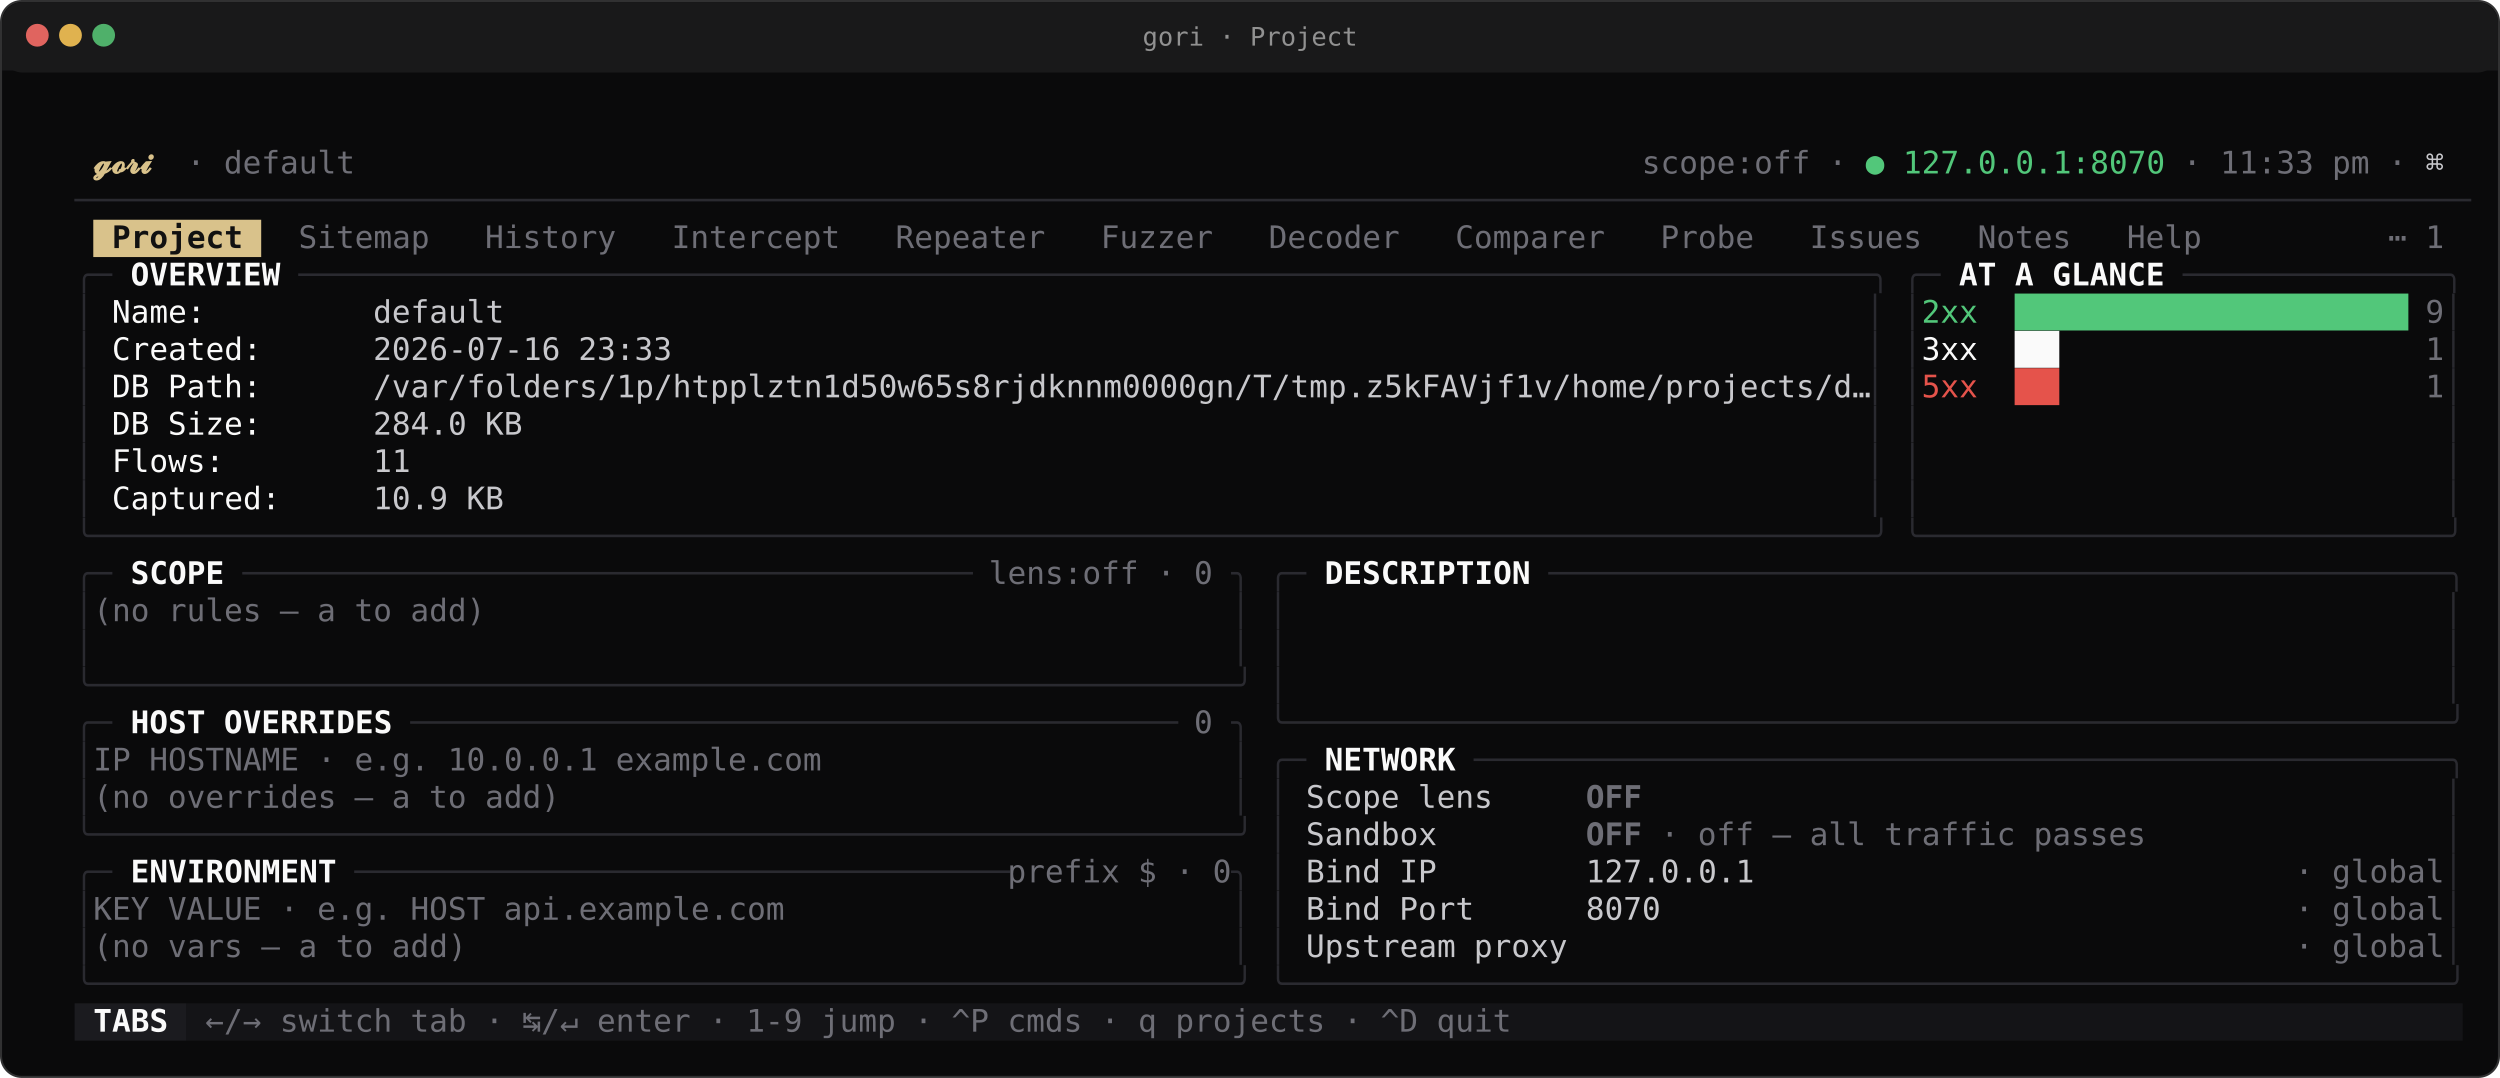
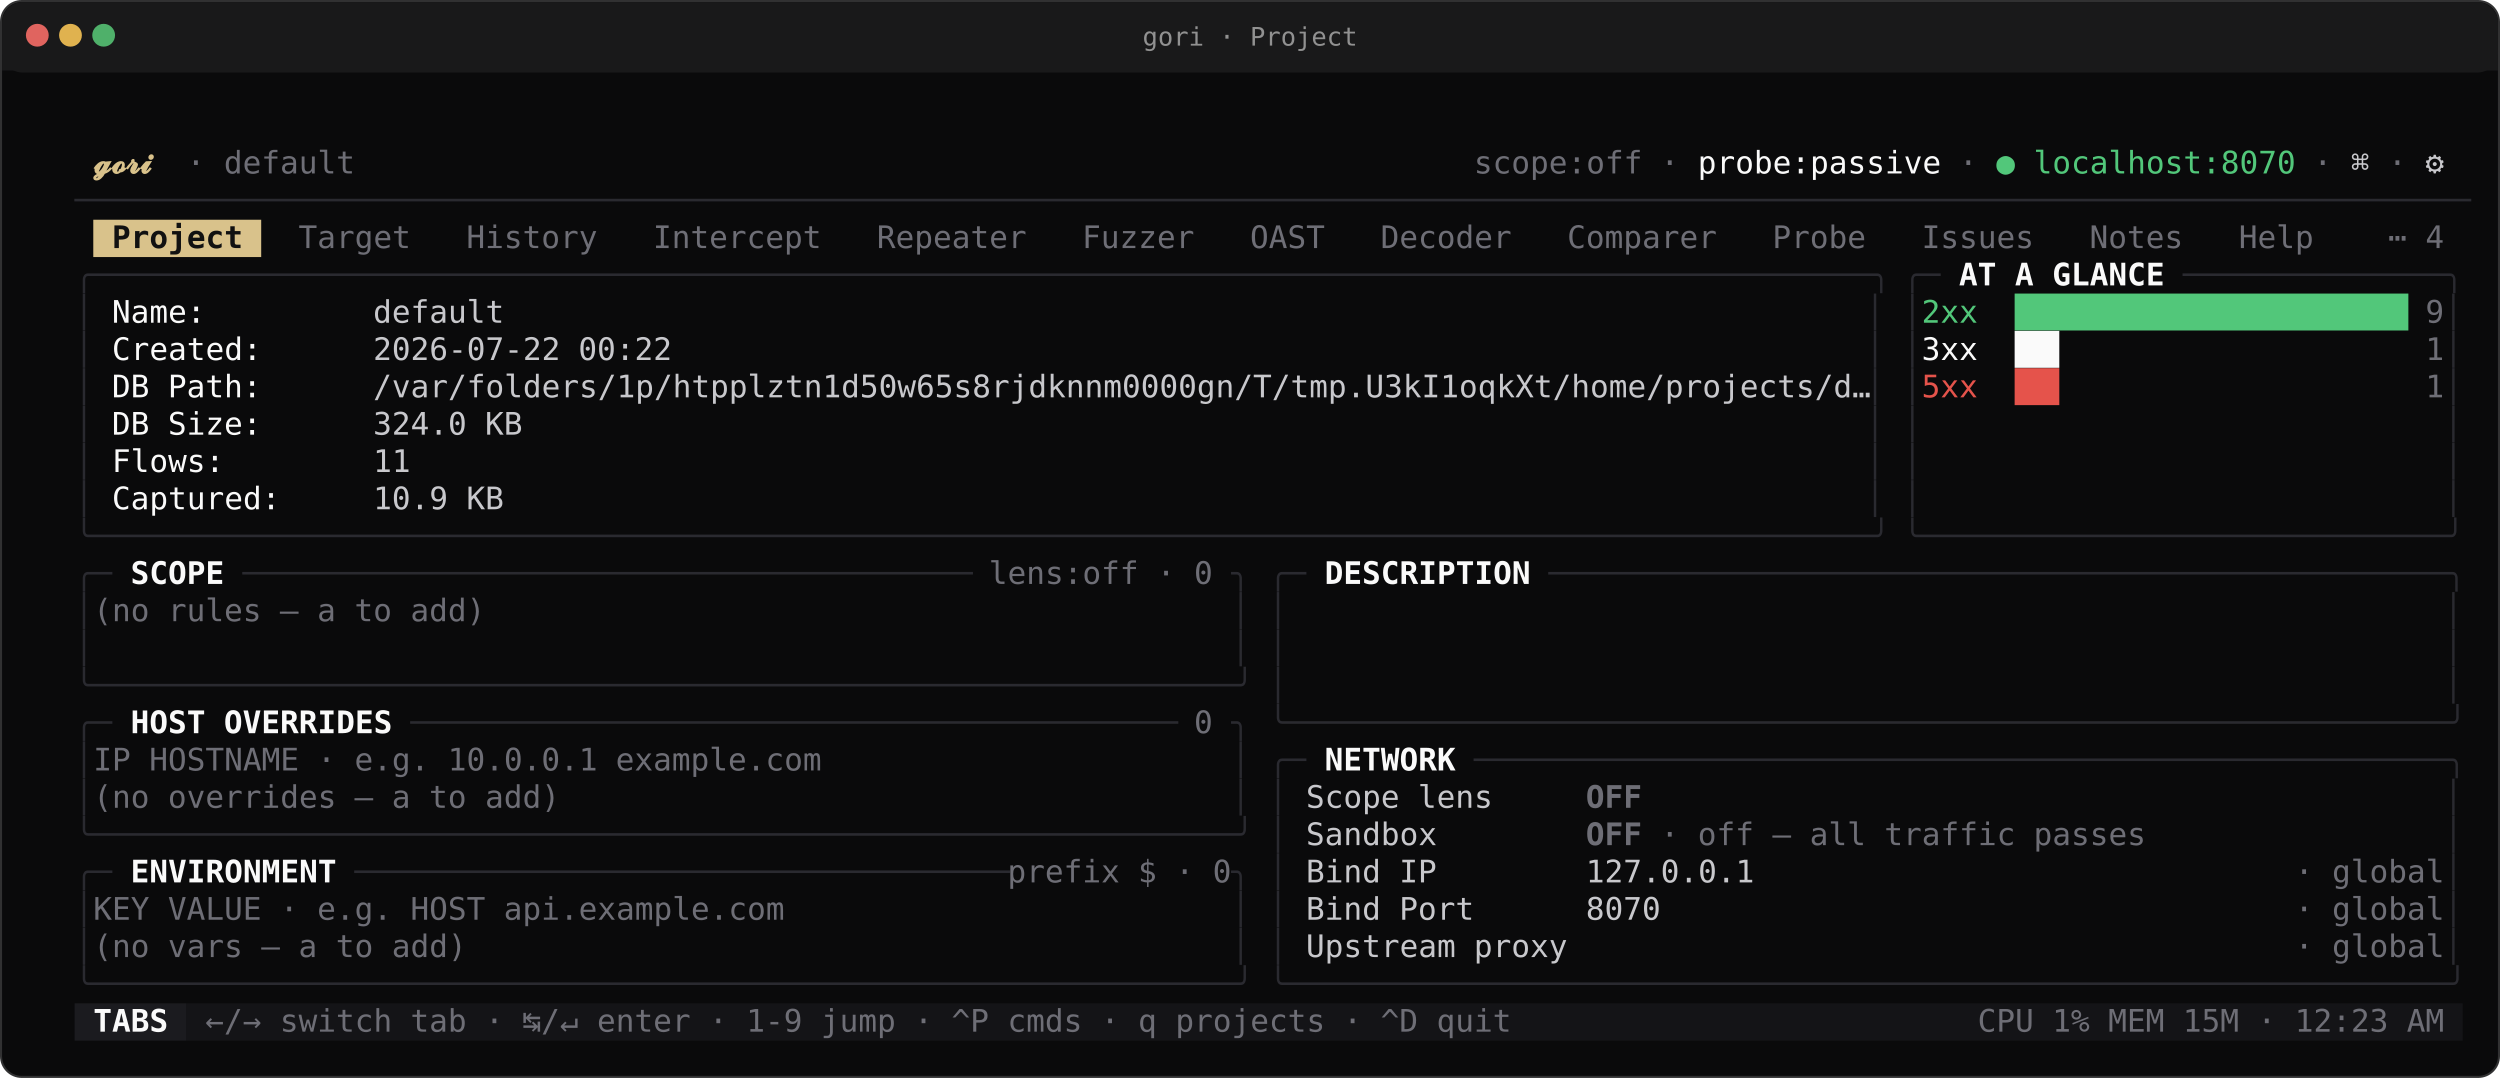
<svg xmlns="http://www.w3.org/2000/svg" width="1206" height="520" viewBox="0 0 1206.0 520.0" font-family="ui-monospace,'SF Mono','JetBrains Mono',Menlo,Consolas,monospace" font-size="15.0px" role="img" aria-label="gori · Project">
  <rect x="0.5" y="0.5" width="1205.0" height="519.0" rx="10" ry="10" fill="#0a0a0b" stroke="#313132" stroke-width="1" />
  <rect x="1" y="1" width="1204.0" height="34.0" rx="10" ry="10" fill="#19191a" />
  <rect x="1" y="24.0" width="1204.0" height="10" fill="#19191a" />
  <circle cx="18.0" cy="17.0" r="5.5" fill="#e0645f" />
  <circle cx="34.0" cy="17.0" r="5.5" fill="#e0b24f" />
  <circle cx="50.0" cy="17.0" r="5.5" fill="#4fb06a" />
  <text x="603.0" y="22.0" text-anchor="middle" fill="#919191" font-size="12.3px">gori · Project</text>
  <rect x="45.00" y="106.00" width="81.00" height="18.00" fill="#d9c28b" />
  <rect x="36.00" y="484.00" width="54.00" height="18.00" fill="#1b1b1f" />
  <rect x="90.00" y="484.00" width="1098.00" height="18.00" fill="#141417" />
  <text x="45.00" y="83.68" textLength="36.00" lengthAdjust="spacingAndGlyphs" fill="#d9c28b" font-weight="700" xml:space="preserve">𝓰𝓸𝓻𝓲</text>
  <text x="90.00" y="83.68" textLength="9.00" lengthAdjust="spacingAndGlyphs" fill="#6e6e76" xml:space="preserve">·</text>
  <text x="108.00" y="83.68" textLength="63.00" lengthAdjust="spacingAndGlyphs" fill="#6e6e76" xml:space="preserve">default</text>
-   <text x="792.00" y="83.68" textLength="81.00" lengthAdjust="spacingAndGlyphs" fill="#6e6e76" xml:space="preserve">scope:off</text>
-   <text x="882.00" y="83.68" textLength="9.00" lengthAdjust="spacingAndGlyphs" fill="#6e6e76" xml:space="preserve">·</text>
-   <text x="900.00" y="83.68" textLength="9.00" lengthAdjust="spacingAndGlyphs" fill="#52c77a" xml:space="preserve">●</text>
-   <text x="918.00" y="83.68" textLength="126.00" lengthAdjust="spacingAndGlyphs" fill="#52c77a" xml:space="preserve">127.0.0.1:8070</text>
-   <text x="1053.00" y="83.68" textLength="9.00" lengthAdjust="spacingAndGlyphs" fill="#6e6e76" xml:space="preserve">·</text>
-   <text x="1071.00" y="83.68" textLength="45.00" lengthAdjust="spacingAndGlyphs" fill="#6e6e76" xml:space="preserve">11:33</text>
-   <text x="1125.00" y="83.68" textLength="18.00" lengthAdjust="spacingAndGlyphs" fill="#6e6e76" xml:space="preserve">pm</text>
+   <text x="711.00" y="83.68" textLength="81.00" lengthAdjust="spacingAndGlyphs" fill="#6e6e76" xml:space="preserve">scope:off</text>
+   <text x="801.00" y="83.68" textLength="9.00" lengthAdjust="spacingAndGlyphs" fill="#6e6e76" xml:space="preserve">·</text>
+   <text x="819.00" y="83.68" textLength="117.00" lengthAdjust="spacingAndGlyphs" fill="#fafafa" xml:space="preserve">probe:passive</text>
+   <text x="945.00" y="83.68" textLength="9.00" lengthAdjust="spacingAndGlyphs" fill="#6e6e76" xml:space="preserve">·</text>
+   <text x="963.00" y="83.68" textLength="9.00" lengthAdjust="spacingAndGlyphs" fill="#52c77a" xml:space="preserve">●</text>
+   <text x="981.00" y="83.68" textLength="126.00" lengthAdjust="spacingAndGlyphs" fill="#52c77a" xml:space="preserve">localhost:8070</text>
+   <text x="1116.00" y="83.68" textLength="9.00" lengthAdjust="spacingAndGlyphs" fill="#6e6e76" xml:space="preserve">·</text>
+   <text x="1134.00" y="83.68" textLength="9.00" lengthAdjust="spacingAndGlyphs" fill="#c8c8cc" xml:space="preserve">⌘</text>
  <text x="1152.00" y="83.68" textLength="9.00" lengthAdjust="spacingAndGlyphs" fill="#6e6e76" xml:space="preserve">·</text>
-   <text x="1170.00" y="83.68" textLength="9.00" lengthAdjust="spacingAndGlyphs" fill="#c8c8cc" xml:space="preserve">⌘</text>
+   <text x="1170.00" y="83.68" textLength="9.00" lengthAdjust="spacingAndGlyphs" fill="#c8c8cc" xml:space="preserve">⚙</text>
  <text x="36.00" y="101.68" textLength="1152.00" lengthAdjust="spacingAndGlyphs" fill="#2a2a30" xml:space="preserve">────────────────────────────────────────────────────────────────────────────────────────────────────────────────────────────────</text>
  <text x="54.00" y="119.68" textLength="63.00" lengthAdjust="spacingAndGlyphs" fill="#111111" font-weight="700" xml:space="preserve">Project</text>
-   <text x="144.00" y="119.68" textLength="63.00" lengthAdjust="spacingAndGlyphs" fill="#6e6e76" xml:space="preserve">Sitemap</text>
-   <text x="234.00" y="119.68" textLength="63.00" lengthAdjust="spacingAndGlyphs" fill="#6e6e76" xml:space="preserve">History</text>
-   <text x="324.00" y="119.68" textLength="81.00" lengthAdjust="spacingAndGlyphs" fill="#6e6e76" xml:space="preserve">Intercept</text>
-   <text x="432.00" y="119.68" textLength="72.00" lengthAdjust="spacingAndGlyphs" fill="#6e6e76" xml:space="preserve">Repeater</text>
-   <text x="531.00" y="119.68" textLength="54.00" lengthAdjust="spacingAndGlyphs" fill="#6e6e76" xml:space="preserve">Fuzzer</text>
-   <text x="612.00" y="119.68" textLength="63.00" lengthAdjust="spacingAndGlyphs" fill="#6e6e76" xml:space="preserve">Decoder</text>
-   <text x="702.00" y="119.68" textLength="72.00" lengthAdjust="spacingAndGlyphs" fill="#6e6e76" xml:space="preserve">Comparer</text>
-   <text x="801.00" y="119.68" textLength="45.00" lengthAdjust="spacingAndGlyphs" fill="#6e6e76" xml:space="preserve">Probe</text>
-   <text x="873.00" y="119.68" textLength="54.00" lengthAdjust="spacingAndGlyphs" fill="#6e6e76" xml:space="preserve">Issues</text>
-   <text x="954.00" y="119.68" textLength="45.00" lengthAdjust="spacingAndGlyphs" fill="#6e6e76" xml:space="preserve">Notes</text>
-   <text x="1026.00" y="119.68" textLength="36.00" lengthAdjust="spacingAndGlyphs" fill="#6e6e76" xml:space="preserve">Help</text>
+   <text x="144.00" y="119.68" textLength="54.00" lengthAdjust="spacingAndGlyphs" fill="#6e6e76" xml:space="preserve">Target</text>
+   <text x="225.00" y="119.68" textLength="63.00" lengthAdjust="spacingAndGlyphs" fill="#6e6e76" xml:space="preserve">History</text>
+   <text x="315.00" y="119.68" textLength="81.00" lengthAdjust="spacingAndGlyphs" fill="#6e6e76" xml:space="preserve">Intercept</text>
+   <text x="423.00" y="119.68" textLength="72.00" lengthAdjust="spacingAndGlyphs" fill="#6e6e76" xml:space="preserve">Repeater</text>
+   <text x="522.00" y="119.68" textLength="54.00" lengthAdjust="spacingAndGlyphs" fill="#6e6e76" xml:space="preserve">Fuzzer</text>
+   <text x="603.00" y="119.68" textLength="36.00" lengthAdjust="spacingAndGlyphs" fill="#6e6e76" xml:space="preserve">OAST</text>
+   <text x="666.00" y="119.68" textLength="63.00" lengthAdjust="spacingAndGlyphs" fill="#6e6e76" xml:space="preserve">Decoder</text>
+   <text x="756.00" y="119.68" textLength="72.00" lengthAdjust="spacingAndGlyphs" fill="#6e6e76" xml:space="preserve">Comparer</text>
+   <text x="855.00" y="119.68" textLength="45.00" lengthAdjust="spacingAndGlyphs" fill="#6e6e76" xml:space="preserve">Probe</text>
+   <text x="927.00" y="119.68" textLength="54.00" lengthAdjust="spacingAndGlyphs" fill="#6e6e76" xml:space="preserve">Issues</text>
+   <text x="1008.00" y="119.68" textLength="45.00" lengthAdjust="spacingAndGlyphs" fill="#6e6e76" xml:space="preserve">Notes</text>
+   <text x="1080.00" y="119.68" textLength="36.00" lengthAdjust="spacingAndGlyphs" fill="#6e6e76" xml:space="preserve">Help</text>
  <text x="1152.00" y="119.68" textLength="9.00" lengthAdjust="spacingAndGlyphs" fill="#6e6e76" xml:space="preserve">⋯</text>
-   <text x="1170.00" y="119.68" textLength="9.00" lengthAdjust="spacingAndGlyphs" fill="#6e6e76" xml:space="preserve">1</text>
-   <text x="36.00" y="137.68" textLength="18.00" lengthAdjust="spacingAndGlyphs" fill="#2a2a30" xml:space="preserve">╭─</text>
-   <text x="63.00" y="137.68" textLength="72.00" lengthAdjust="spacingAndGlyphs" fill="#fafafa" font-weight="700" xml:space="preserve">OVERVIEW</text>
-   <text x="144.00" y="137.68" textLength="765.00" lengthAdjust="spacingAndGlyphs" fill="#2a2a30" xml:space="preserve">────────────────────────────────────────────────────────────────────────────────────╮</text>
+   <text x="1170.00" y="119.68" textLength="9.00" lengthAdjust="spacingAndGlyphs" fill="#6e6e76" xml:space="preserve">4</text>
+   <text x="36.00" y="137.68" textLength="873.00" lengthAdjust="spacingAndGlyphs" fill="#2a2a30" xml:space="preserve">╭───────────────────────────────────────────────────────────────────────────────────────────────╮</text>
  <text x="918.00" y="137.68" textLength="18.00" lengthAdjust="spacingAndGlyphs" fill="#2a2a30" xml:space="preserve">╭─</text>
  <text x="945.00" y="137.68" textLength="18.00" lengthAdjust="spacingAndGlyphs" fill="#fafafa" font-weight="700" xml:space="preserve">AT</text>
  <text x="972.00" y="137.68" textLength="9.00" lengthAdjust="spacingAndGlyphs" fill="#fafafa" font-weight="700" xml:space="preserve">A</text>
  <text x="990.00" y="137.68" textLength="54.00" lengthAdjust="spacingAndGlyphs" fill="#fafafa" font-weight="700" xml:space="preserve">GLANCE</text>
  <text x="1053.00" y="137.68" textLength="135.00" lengthAdjust="spacingAndGlyphs" fill="#2a2a30" xml:space="preserve">──────────────╮</text>
  <text x="36.00" y="155.68" textLength="9.00" lengthAdjust="spacingAndGlyphs" fill="#2a2a30" xml:space="preserve">│</text>
  <text x="54.00" y="155.68" textLength="45.00" lengthAdjust="spacingAndGlyphs" fill="#fafafa" xml:space="preserve">Name:</text>
  <text x="180.00" y="155.68" textLength="63.00" lengthAdjust="spacingAndGlyphs" fill="#c8c8cc" xml:space="preserve">default</text>
  <text x="900.00" y="155.68" textLength="9.00" lengthAdjust="spacingAndGlyphs" fill="#2a2a30" xml:space="preserve">│</text>
  <text x="918.00" y="155.68" textLength="9.00" lengthAdjust="spacingAndGlyphs" fill="#2a2a30" xml:space="preserve">│</text>
  <text x="927.00" y="155.68" textLength="27.00" lengthAdjust="spacingAndGlyphs" fill="#52c77a" xml:space="preserve">2xx</text>
  <text x="972.00" y="155.68" textLength="189.00" lengthAdjust="spacingAndGlyphs" fill="#52c77a" xml:space="preserve">█████████████████████</text>
  <text x="1170.00" y="155.68" textLength="9.00" lengthAdjust="spacingAndGlyphs" fill="#6e6e76" xml:space="preserve">9</text>
  <text x="1179.00" y="155.68" textLength="9.00" lengthAdjust="spacingAndGlyphs" fill="#2a2a30" xml:space="preserve">│</text>
  <text x="36.00" y="173.68" textLength="9.00" lengthAdjust="spacingAndGlyphs" fill="#2a2a30" xml:space="preserve">│</text>
  <text x="54.00" y="173.68" textLength="72.00" lengthAdjust="spacingAndGlyphs" fill="#fafafa" xml:space="preserve">Created:</text>
-   <text x="180.00" y="173.68" textLength="90.00" lengthAdjust="spacingAndGlyphs" fill="#c8c8cc" xml:space="preserve">2026-07-16</text>
-   <text x="279.00" y="173.68" textLength="45.00" lengthAdjust="spacingAndGlyphs" fill="#c8c8cc" xml:space="preserve">23:33</text>
+   <text x="180.00" y="173.68" textLength="90.00" lengthAdjust="spacingAndGlyphs" fill="#c8c8cc" xml:space="preserve">2026-07-22</text>
+   <text x="279.00" y="173.68" textLength="45.00" lengthAdjust="spacingAndGlyphs" fill="#c8c8cc" xml:space="preserve">00:22</text>
  <text x="900.00" y="173.68" textLength="9.00" lengthAdjust="spacingAndGlyphs" fill="#2a2a30" xml:space="preserve">│</text>
  <text x="918.00" y="173.68" textLength="9.00" lengthAdjust="spacingAndGlyphs" fill="#2a2a30" xml:space="preserve">│</text>
  <text x="927.00" y="173.68" textLength="27.00" lengthAdjust="spacingAndGlyphs" fill="#fafafa" xml:space="preserve">3xx</text>
  <text x="972.00" y="173.68" textLength="27.00" lengthAdjust="spacingAndGlyphs" fill="#fafafa" xml:space="preserve">██▍</text>
  <text x="1170.00" y="173.68" textLength="9.00" lengthAdjust="spacingAndGlyphs" fill="#6e6e76" xml:space="preserve">1</text>
  <text x="1179.00" y="173.68" textLength="9.00" lengthAdjust="spacingAndGlyphs" fill="#2a2a30" xml:space="preserve">│</text>
  <text x="36.00" y="191.68" textLength="9.00" lengthAdjust="spacingAndGlyphs" fill="#2a2a30" xml:space="preserve">│</text>
  <text x="54.00" y="191.68" textLength="18.00" lengthAdjust="spacingAndGlyphs" fill="#fafafa" xml:space="preserve">DB</text>
  <text x="81.00" y="191.68" textLength="45.00" lengthAdjust="spacingAndGlyphs" fill="#fafafa" xml:space="preserve">Path:</text>
-   <text x="180.00" y="191.68" textLength="720.00" lengthAdjust="spacingAndGlyphs" fill="#c8c8cc" xml:space="preserve">/var/folders/1p/htpplztn1d50w65s8rjdknnm0000gn/T/tmp.z5kFAVjf1v/home/projects/d…</text>
+   <text x="180.00" y="191.68" textLength="720.00" lengthAdjust="spacingAndGlyphs" fill="#c8c8cc" xml:space="preserve">/var/folders/1p/htpplztn1d50w65s8rjdknnm0000gn/T/tmp.U3kI1oqkXt/home/projects/d…</text>
  <text x="900.00" y="191.68" textLength="9.00" lengthAdjust="spacingAndGlyphs" fill="#2a2a30" xml:space="preserve">│</text>
  <text x="918.00" y="191.68" textLength="9.00" lengthAdjust="spacingAndGlyphs" fill="#2a2a30" xml:space="preserve">│</text>
  <text x="927.00" y="191.68" textLength="27.00" lengthAdjust="spacingAndGlyphs" fill="#e5534b" xml:space="preserve">5xx</text>
  <text x="972.00" y="191.68" textLength="27.00" lengthAdjust="spacingAndGlyphs" fill="#e5534b" xml:space="preserve">██▍</text>
  <text x="1170.00" y="191.68" textLength="9.00" lengthAdjust="spacingAndGlyphs" fill="#6e6e76" xml:space="preserve">1</text>
  <text x="1179.00" y="191.68" textLength="9.00" lengthAdjust="spacingAndGlyphs" fill="#2a2a30" xml:space="preserve">│</text>
  <text x="36.00" y="209.68" textLength="9.00" lengthAdjust="spacingAndGlyphs" fill="#2a2a30" xml:space="preserve">│</text>
  <text x="54.00" y="209.68" textLength="18.00" lengthAdjust="spacingAndGlyphs" fill="#fafafa" xml:space="preserve">DB</text>
  <text x="81.00" y="209.68" textLength="45.00" lengthAdjust="spacingAndGlyphs" fill="#fafafa" xml:space="preserve">Size:</text>
-   <text x="180.00" y="209.68" textLength="45.00" lengthAdjust="spacingAndGlyphs" fill="#c8c8cc" xml:space="preserve">284.0</text>
+   <text x="180.00" y="209.68" textLength="45.00" lengthAdjust="spacingAndGlyphs" fill="#c8c8cc" xml:space="preserve">324.0</text>
  <text x="234.00" y="209.68" textLength="18.00" lengthAdjust="spacingAndGlyphs" fill="#c8c8cc" xml:space="preserve">KB</text>
  <text x="900.00" y="209.68" textLength="9.00" lengthAdjust="spacingAndGlyphs" fill="#2a2a30" xml:space="preserve">│</text>
  <text x="918.00" y="209.68" textLength="9.00" lengthAdjust="spacingAndGlyphs" fill="#2a2a30" xml:space="preserve">│</text>
  <text x="1179.00" y="209.68" textLength="9.00" lengthAdjust="spacingAndGlyphs" fill="#2a2a30" xml:space="preserve">│</text>
  <text x="36.00" y="227.68" textLength="9.00" lengthAdjust="spacingAndGlyphs" fill="#2a2a30" xml:space="preserve">│</text>
  <text x="54.00" y="227.68" textLength="54.00" lengthAdjust="spacingAndGlyphs" fill="#fafafa" xml:space="preserve">Flows:</text>
  <text x="180.00" y="227.68" textLength="18.00" lengthAdjust="spacingAndGlyphs" fill="#c8c8cc" xml:space="preserve">11</text>
  <text x="900.00" y="227.68" textLength="9.00" lengthAdjust="spacingAndGlyphs" fill="#2a2a30" xml:space="preserve">│</text>
  <text x="918.00" y="227.68" textLength="9.00" lengthAdjust="spacingAndGlyphs" fill="#2a2a30" xml:space="preserve">│</text>
  <text x="1179.00" y="227.68" textLength="9.00" lengthAdjust="spacingAndGlyphs" fill="#2a2a30" xml:space="preserve">│</text>
  <text x="36.00" y="245.68" textLength="9.00" lengthAdjust="spacingAndGlyphs" fill="#2a2a30" xml:space="preserve">│</text>
  <text x="54.00" y="245.68" textLength="81.00" lengthAdjust="spacingAndGlyphs" fill="#fafafa" xml:space="preserve">Captured:</text>
  <text x="180.00" y="245.68" textLength="36.00" lengthAdjust="spacingAndGlyphs" fill="#c8c8cc" xml:space="preserve">10.9</text>
  <text x="225.00" y="245.68" textLength="18.00" lengthAdjust="spacingAndGlyphs" fill="#c8c8cc" xml:space="preserve">KB</text>
  <text x="900.00" y="245.68" textLength="9.00" lengthAdjust="spacingAndGlyphs" fill="#2a2a30" xml:space="preserve">│</text>
  <text x="918.00" y="245.68" textLength="9.00" lengthAdjust="spacingAndGlyphs" fill="#2a2a30" xml:space="preserve">│</text>
  <text x="1179.00" y="245.68" textLength="9.00" lengthAdjust="spacingAndGlyphs" fill="#2a2a30" xml:space="preserve">│</text>
  <text x="36.00" y="263.68" textLength="873.00" lengthAdjust="spacingAndGlyphs" fill="#2a2a30" xml:space="preserve">╰───────────────────────────────────────────────────────────────────────────────────────────────╯</text>
  <text x="918.00" y="263.68" textLength="270.00" lengthAdjust="spacingAndGlyphs" fill="#2a2a30" xml:space="preserve">╰────────────────────────────╯</text>
  <text x="36.00" y="281.68" textLength="18.00" lengthAdjust="spacingAndGlyphs" fill="#2a2a30" xml:space="preserve">╭─</text>
  <text x="63.00" y="281.68" textLength="45.00" lengthAdjust="spacingAndGlyphs" fill="#fafafa" font-weight="700" xml:space="preserve">SCOPE</text>
  <text x="117.00" y="281.68" textLength="351.00" lengthAdjust="spacingAndGlyphs" fill="#2a2a30" xml:space="preserve">───────────────────────────────────────</text>
  <text x="477.00" y="281.68" textLength="72.00" lengthAdjust="spacingAndGlyphs" fill="#6e6e76" xml:space="preserve">lens:off</text>
  <text x="558.00" y="281.68" textLength="9.00" lengthAdjust="spacingAndGlyphs" fill="#6e6e76" xml:space="preserve">·</text>
  <text x="576.00" y="281.68" textLength="9.00" lengthAdjust="spacingAndGlyphs" fill="#6e6e76" xml:space="preserve">0</text>
  <text x="594.00" y="281.68" textLength="9.00" lengthAdjust="spacingAndGlyphs" fill="#2a2a30" xml:space="preserve">╮</text>
  <text x="612.00" y="281.68" textLength="18.00" lengthAdjust="spacingAndGlyphs" fill="#2a2a30" xml:space="preserve">╭─</text>
  <text x="639.00" y="281.68" textLength="99.00" lengthAdjust="spacingAndGlyphs" fill="#fafafa" font-weight="700" xml:space="preserve">DESCRIPTION</text>
  <text x="747.00" y="281.68" textLength="441.00" lengthAdjust="spacingAndGlyphs" fill="#2a2a30" xml:space="preserve">────────────────────────────────────────────────╮</text>
  <text x="36.00" y="299.68" textLength="9.00" lengthAdjust="spacingAndGlyphs" fill="#2a2a30" xml:space="preserve">│</text>
  <text x="45.00" y="299.68" textLength="27.00" lengthAdjust="spacingAndGlyphs" fill="#6e6e76" xml:space="preserve">(no</text>
  <text x="81.00" y="299.68" textLength="45.00" lengthAdjust="spacingAndGlyphs" fill="#6e6e76" xml:space="preserve">rules</text>
  <text x="135.00" y="299.68" textLength="9.00" lengthAdjust="spacingAndGlyphs" fill="#6e6e76" xml:space="preserve">—</text>
  <text x="153.00" y="299.68" textLength="9.00" lengthAdjust="spacingAndGlyphs" fill="#6e6e76" xml:space="preserve">a</text>
  <text x="171.00" y="299.68" textLength="18.00" lengthAdjust="spacingAndGlyphs" fill="#6e6e76" xml:space="preserve">to</text>
  <text x="198.00" y="299.68" textLength="36.00" lengthAdjust="spacingAndGlyphs" fill="#6e6e76" xml:space="preserve">add)</text>
  <text x="594.00" y="299.68" textLength="9.00" lengthAdjust="spacingAndGlyphs" fill="#2a2a30" xml:space="preserve">│</text>
  <text x="612.00" y="299.68" textLength="9.00" lengthAdjust="spacingAndGlyphs" fill="#2a2a30" xml:space="preserve">│</text>
  <text x="1179.00" y="299.68" textLength="9.00" lengthAdjust="spacingAndGlyphs" fill="#2a2a30" xml:space="preserve">│</text>
  <text x="36.00" y="317.68" textLength="9.00" lengthAdjust="spacingAndGlyphs" fill="#2a2a30" xml:space="preserve">│</text>
  <text x="594.00" y="317.68" textLength="9.00" lengthAdjust="spacingAndGlyphs" fill="#2a2a30" xml:space="preserve">│</text>
  <text x="612.00" y="317.68" textLength="9.00" lengthAdjust="spacingAndGlyphs" fill="#2a2a30" xml:space="preserve">│</text>
  <text x="1179.00" y="317.68" textLength="9.00" lengthAdjust="spacingAndGlyphs" fill="#2a2a30" xml:space="preserve">│</text>
  <text x="36.00" y="335.68" textLength="567.00" lengthAdjust="spacingAndGlyphs" fill="#2a2a30" xml:space="preserve">╰─────────────────────────────────────────────────────────────╯</text>
  <text x="612.00" y="335.68" textLength="9.00" lengthAdjust="spacingAndGlyphs" fill="#2a2a30" xml:space="preserve">│</text>
  <text x="1179.00" y="335.68" textLength="9.00" lengthAdjust="spacingAndGlyphs" fill="#2a2a30" xml:space="preserve">│</text>
  <text x="36.00" y="353.68" textLength="18.00" lengthAdjust="spacingAndGlyphs" fill="#2a2a30" xml:space="preserve">╭─</text>
  <text x="63.00" y="353.68" textLength="36.00" lengthAdjust="spacingAndGlyphs" fill="#fafafa" font-weight="700" xml:space="preserve">HOST</text>
  <text x="108.00" y="353.68" textLength="81.00" lengthAdjust="spacingAndGlyphs" fill="#fafafa" font-weight="700" xml:space="preserve">OVERRIDES</text>
  <text x="198.00" y="353.68" textLength="369.00" lengthAdjust="spacingAndGlyphs" fill="#2a2a30" xml:space="preserve">─────────────────────────────────────────</text>
  <text x="576.00" y="353.68" textLength="9.00" lengthAdjust="spacingAndGlyphs" fill="#6e6e76" xml:space="preserve">0</text>
  <text x="594.00" y="353.68" textLength="9.00" lengthAdjust="spacingAndGlyphs" fill="#2a2a30" xml:space="preserve">╮</text>
  <text x="612.00" y="353.68" textLength="576.00" lengthAdjust="spacingAndGlyphs" fill="#2a2a30" xml:space="preserve">╰──────────────────────────────────────────────────────────────╯</text>
  <text x="36.00" y="371.68" textLength="9.00" lengthAdjust="spacingAndGlyphs" fill="#2a2a30" xml:space="preserve">│</text>
  <text x="45.00" y="371.68" textLength="18.00" lengthAdjust="spacingAndGlyphs" fill="#6e6e76" xml:space="preserve">IP</text>
  <text x="72.00" y="371.68" textLength="72.00" lengthAdjust="spacingAndGlyphs" fill="#6e6e76" xml:space="preserve">HOSTNAME</text>
  <text x="153.00" y="371.68" textLength="9.00" lengthAdjust="spacingAndGlyphs" fill="#6e6e76" xml:space="preserve">·</text>
  <text x="171.00" y="371.68" textLength="36.00" lengthAdjust="spacingAndGlyphs" fill="#6e6e76" xml:space="preserve">e.g.</text>
  <text x="216.00" y="371.68" textLength="72.00" lengthAdjust="spacingAndGlyphs" fill="#6e6e76" xml:space="preserve">10.0.0.1</text>
  <text x="297.00" y="371.68" textLength="99.00" lengthAdjust="spacingAndGlyphs" fill="#6e6e76" xml:space="preserve">example.com</text>
  <text x="594.00" y="371.68" textLength="9.00" lengthAdjust="spacingAndGlyphs" fill="#2a2a30" xml:space="preserve">│</text>
  <text x="612.00" y="371.68" textLength="18.00" lengthAdjust="spacingAndGlyphs" fill="#2a2a30" xml:space="preserve">╭─</text>
  <text x="639.00" y="371.68" textLength="63.00" lengthAdjust="spacingAndGlyphs" fill="#fafafa" font-weight="700" xml:space="preserve">NETWORK</text>
  <text x="711.00" y="371.68" textLength="477.00" lengthAdjust="spacingAndGlyphs" fill="#2a2a30" xml:space="preserve">────────────────────────────────────────────────────╮</text>
  <text x="36.00" y="389.68" textLength="9.00" lengthAdjust="spacingAndGlyphs" fill="#2a2a30" xml:space="preserve">│</text>
  <text x="45.00" y="389.68" textLength="27.00" lengthAdjust="spacingAndGlyphs" fill="#6e6e76" xml:space="preserve">(no</text>
  <text x="81.00" y="389.68" textLength="81.00" lengthAdjust="spacingAndGlyphs" fill="#6e6e76" xml:space="preserve">overrides</text>
  <text x="171.00" y="389.68" textLength="9.00" lengthAdjust="spacingAndGlyphs" fill="#6e6e76" xml:space="preserve">—</text>
  <text x="189.00" y="389.68" textLength="9.00" lengthAdjust="spacingAndGlyphs" fill="#6e6e76" xml:space="preserve">a</text>
  <text x="207.00" y="389.68" textLength="18.00" lengthAdjust="spacingAndGlyphs" fill="#6e6e76" xml:space="preserve">to</text>
  <text x="234.00" y="389.68" textLength="36.00" lengthAdjust="spacingAndGlyphs" fill="#6e6e76" xml:space="preserve">add)</text>
  <text x="594.00" y="389.68" textLength="9.00" lengthAdjust="spacingAndGlyphs" fill="#2a2a30" xml:space="preserve">│</text>
  <text x="612.00" y="389.68" textLength="9.00" lengthAdjust="spacingAndGlyphs" fill="#2a2a30" xml:space="preserve">│</text>
  <text x="630.00" y="389.68" textLength="45.00" lengthAdjust="spacingAndGlyphs" fill="#c8c8cc" xml:space="preserve">Scope</text>
  <text x="684.00" y="389.68" textLength="36.00" lengthAdjust="spacingAndGlyphs" fill="#c8c8cc" xml:space="preserve">lens</text>
  <text x="765.00" y="389.68" textLength="27.00" lengthAdjust="spacingAndGlyphs" fill="#6e6e76" font-weight="700" xml:space="preserve">OFF</text>
  <text x="1179.00" y="389.68" textLength="9.00" lengthAdjust="spacingAndGlyphs" fill="#2a2a30" xml:space="preserve">│</text>
  <text x="36.00" y="407.68" textLength="567.00" lengthAdjust="spacingAndGlyphs" fill="#2a2a30" xml:space="preserve">╰─────────────────────────────────────────────────────────────╯</text>
  <text x="612.00" y="407.68" textLength="9.00" lengthAdjust="spacingAndGlyphs" fill="#2a2a30" xml:space="preserve">│</text>
  <text x="630.00" y="407.68" textLength="63.00" lengthAdjust="spacingAndGlyphs" fill="#c8c8cc" xml:space="preserve">Sandbox</text>
  <text x="765.00" y="407.68" textLength="27.00" lengthAdjust="spacingAndGlyphs" fill="#6e6e76" font-weight="700" xml:space="preserve">OFF</text>
  <text x="801.00" y="407.68" textLength="9.00" lengthAdjust="spacingAndGlyphs" fill="#6e6e76" xml:space="preserve">·</text>
  <text x="819.00" y="407.68" textLength="27.00" lengthAdjust="spacingAndGlyphs" fill="#6e6e76" xml:space="preserve">off</text>
  <text x="855.00" y="407.68" textLength="9.00" lengthAdjust="spacingAndGlyphs" fill="#6e6e76" xml:space="preserve">—</text>
  <text x="873.00" y="407.68" textLength="27.00" lengthAdjust="spacingAndGlyphs" fill="#6e6e76" xml:space="preserve">all</text>
  <text x="909.00" y="407.68" textLength="63.00" lengthAdjust="spacingAndGlyphs" fill="#6e6e76" xml:space="preserve">traffic</text>
  <text x="981.00" y="407.68" textLength="54.00" lengthAdjust="spacingAndGlyphs" fill="#6e6e76" xml:space="preserve">passes</text>
  <text x="1179.00" y="407.68" textLength="9.00" lengthAdjust="spacingAndGlyphs" fill="#2a2a30" xml:space="preserve">│</text>
  <text x="36.00" y="425.68" textLength="18.00" lengthAdjust="spacingAndGlyphs" fill="#2a2a30" xml:space="preserve">╭─</text>
  <text x="63.00" y="425.68" textLength="99.00" lengthAdjust="spacingAndGlyphs" fill="#fafafa" font-weight="700" xml:space="preserve">ENVIRONMENT</text>
  <text x="171.00" y="425.68" textLength="315.00" lengthAdjust="spacingAndGlyphs" fill="#2a2a30" xml:space="preserve">───────────────────────────────────</text>
  <text x="486.00" y="425.68" textLength="54.00" lengthAdjust="spacingAndGlyphs" fill="#6e6e76" xml:space="preserve">prefix</text>
  <text x="549.00" y="425.68" textLength="9.00" lengthAdjust="spacingAndGlyphs" fill="#6e6e76" xml:space="preserve">$</text>
  <text x="567.00" y="425.68" textLength="9.00" lengthAdjust="spacingAndGlyphs" fill="#6e6e76" xml:space="preserve">·</text>
  <text x="585.00" y="425.68" textLength="9.00" lengthAdjust="spacingAndGlyphs" fill="#6e6e76" xml:space="preserve">0</text>
  <text x="594.00" y="425.68" textLength="9.00" lengthAdjust="spacingAndGlyphs" fill="#2a2a30" xml:space="preserve">╮</text>
  <text x="612.00" y="425.68" textLength="9.00" lengthAdjust="spacingAndGlyphs" fill="#2a2a30" xml:space="preserve">│</text>
  <text x="630.00" y="425.68" textLength="36.00" lengthAdjust="spacingAndGlyphs" fill="#c8c8cc" xml:space="preserve">Bind</text>
  <text x="675.00" y="425.68" textLength="18.00" lengthAdjust="spacingAndGlyphs" fill="#c8c8cc" xml:space="preserve">IP</text>
  <text x="765.00" y="425.68" textLength="81.00" lengthAdjust="spacingAndGlyphs" fill="#c8c8cc" xml:space="preserve">127.0.0.1</text>
  <text x="1107.00" y="425.68" textLength="9.00" lengthAdjust="spacingAndGlyphs" fill="#6e6e76" xml:space="preserve">·</text>
  <text x="1125.00" y="425.68" textLength="54.00" lengthAdjust="spacingAndGlyphs" fill="#6e6e76" xml:space="preserve">global</text>
  <text x="1179.00" y="425.68" textLength="9.00" lengthAdjust="spacingAndGlyphs" fill="#2a2a30" xml:space="preserve">│</text>
  <text x="36.00" y="443.68" textLength="9.00" lengthAdjust="spacingAndGlyphs" fill="#2a2a30" xml:space="preserve">│</text>
  <text x="45.00" y="443.68" textLength="27.00" lengthAdjust="spacingAndGlyphs" fill="#6e6e76" xml:space="preserve">KEY</text>
  <text x="81.00" y="443.68" textLength="45.00" lengthAdjust="spacingAndGlyphs" fill="#6e6e76" xml:space="preserve">VALUE</text>
  <text x="135.00" y="443.68" textLength="9.00" lengthAdjust="spacingAndGlyphs" fill="#6e6e76" xml:space="preserve">·</text>
  <text x="153.00" y="443.68" textLength="36.00" lengthAdjust="spacingAndGlyphs" fill="#6e6e76" xml:space="preserve">e.g.</text>
  <text x="198.00" y="443.68" textLength="36.00" lengthAdjust="spacingAndGlyphs" fill="#6e6e76" xml:space="preserve">HOST</text>
  <text x="243.00" y="443.68" textLength="135.00" lengthAdjust="spacingAndGlyphs" fill="#6e6e76" xml:space="preserve">api.example.com</text>
  <text x="594.00" y="443.68" textLength="9.00" lengthAdjust="spacingAndGlyphs" fill="#2a2a30" xml:space="preserve">│</text>
  <text x="612.00" y="443.68" textLength="9.00" lengthAdjust="spacingAndGlyphs" fill="#2a2a30" xml:space="preserve">│</text>
  <text x="630.00" y="443.68" textLength="36.00" lengthAdjust="spacingAndGlyphs" fill="#c8c8cc" xml:space="preserve">Bind</text>
  <text x="675.00" y="443.68" textLength="36.00" lengthAdjust="spacingAndGlyphs" fill="#c8c8cc" xml:space="preserve">Port</text>
  <text x="765.00" y="443.68" textLength="36.00" lengthAdjust="spacingAndGlyphs" fill="#c8c8cc" xml:space="preserve">8070</text>
  <text x="1107.00" y="443.68" textLength="9.00" lengthAdjust="spacingAndGlyphs" fill="#6e6e76" xml:space="preserve">·</text>
  <text x="1125.00" y="443.68" textLength="54.00" lengthAdjust="spacingAndGlyphs" fill="#6e6e76" xml:space="preserve">global</text>
  <text x="1179.00" y="443.68" textLength="9.00" lengthAdjust="spacingAndGlyphs" fill="#2a2a30" xml:space="preserve">│</text>
  <text x="36.00" y="461.68" textLength="9.00" lengthAdjust="spacingAndGlyphs" fill="#2a2a30" xml:space="preserve">│</text>
  <text x="45.00" y="461.68" textLength="27.00" lengthAdjust="spacingAndGlyphs" fill="#6e6e76" xml:space="preserve">(no</text>
  <text x="81.00" y="461.68" textLength="36.00" lengthAdjust="spacingAndGlyphs" fill="#6e6e76" xml:space="preserve">vars</text>
  <text x="126.00" y="461.68" textLength="9.00" lengthAdjust="spacingAndGlyphs" fill="#6e6e76" xml:space="preserve">—</text>
  <text x="144.00" y="461.68" textLength="9.00" lengthAdjust="spacingAndGlyphs" fill="#6e6e76" xml:space="preserve">a</text>
  <text x="162.00" y="461.68" textLength="18.00" lengthAdjust="spacingAndGlyphs" fill="#6e6e76" xml:space="preserve">to</text>
  <text x="189.00" y="461.68" textLength="36.00" lengthAdjust="spacingAndGlyphs" fill="#6e6e76" xml:space="preserve">add)</text>
  <text x="594.00" y="461.68" textLength="9.00" lengthAdjust="spacingAndGlyphs" fill="#2a2a30" xml:space="preserve">│</text>
  <text x="612.00" y="461.68" textLength="9.00" lengthAdjust="spacingAndGlyphs" fill="#2a2a30" xml:space="preserve">│</text>
  <text x="630.00" y="461.68" textLength="72.00" lengthAdjust="spacingAndGlyphs" fill="#c8c8cc" xml:space="preserve">Upstream</text>
  <text x="711.00" y="461.68" textLength="45.00" lengthAdjust="spacingAndGlyphs" fill="#c8c8cc" xml:space="preserve">proxy</text>
  <text x="1107.00" y="461.68" textLength="9.00" lengthAdjust="spacingAndGlyphs" fill="#6e6e76" xml:space="preserve">·</text>
  <text x="1125.00" y="461.68" textLength="54.00" lengthAdjust="spacingAndGlyphs" fill="#6e6e76" xml:space="preserve">global</text>
  <text x="1179.00" y="461.68" textLength="9.00" lengthAdjust="spacingAndGlyphs" fill="#2a2a30" xml:space="preserve">│</text>
  <text x="36.00" y="479.68" textLength="567.00" lengthAdjust="spacingAndGlyphs" fill="#2a2a30" xml:space="preserve">╰─────────────────────────────────────────────────────────────╯</text>
  <text x="612.00" y="479.68" textLength="576.00" lengthAdjust="spacingAndGlyphs" fill="#2a2a30" xml:space="preserve">╰──────────────────────────────────────────────────────────────╯</text>
  <text x="45.00" y="497.68" textLength="36.00" lengthAdjust="spacingAndGlyphs" fill="#fafafa" font-weight="700" xml:space="preserve">TABS</text>
  <text x="99.00" y="497.68" textLength="27.00" lengthAdjust="spacingAndGlyphs" fill="#6e6e76" xml:space="preserve">←/→</text>
  <text x="135.00" y="497.68" textLength="54.00" lengthAdjust="spacingAndGlyphs" fill="#6e6e76" xml:space="preserve">switch</text>
  <text x="198.00" y="497.68" textLength="27.00" lengthAdjust="spacingAndGlyphs" fill="#6e6e76" xml:space="preserve">tab</text>
  <text x="234.00" y="497.68" textLength="9.00" lengthAdjust="spacingAndGlyphs" fill="#6e6e76" xml:space="preserve">·</text>
  <text x="252.00" y="497.68" textLength="27.00" lengthAdjust="spacingAndGlyphs" fill="#6e6e76" xml:space="preserve">↹/↵</text>
  <text x="288.00" y="497.68" textLength="45.00" lengthAdjust="spacingAndGlyphs" fill="#6e6e76" xml:space="preserve">enter</text>
  <text x="342.00" y="497.68" textLength="9.00" lengthAdjust="spacingAndGlyphs" fill="#6e6e76" xml:space="preserve">·</text>
  <text x="360.00" y="497.68" textLength="27.00" lengthAdjust="spacingAndGlyphs" fill="#6e6e76" xml:space="preserve">1-9</text>
  <text x="396.00" y="497.68" textLength="36.00" lengthAdjust="spacingAndGlyphs" fill="#6e6e76" xml:space="preserve">jump</text>
  <text x="441.00" y="497.68" textLength="9.00" lengthAdjust="spacingAndGlyphs" fill="#6e6e76" xml:space="preserve">·</text>
  <text x="459.00" y="497.68" textLength="18.00" lengthAdjust="spacingAndGlyphs" fill="#6e6e76" xml:space="preserve">^P</text>
  <text x="486.00" y="497.68" textLength="36.00" lengthAdjust="spacingAndGlyphs" fill="#6e6e76" xml:space="preserve">cmds</text>
  <text x="531.00" y="497.68" textLength="9.00" lengthAdjust="spacingAndGlyphs" fill="#6e6e76" xml:space="preserve">·</text>
  <text x="549.00" y="497.68" textLength="9.00" lengthAdjust="spacingAndGlyphs" fill="#6e6e76" xml:space="preserve">q</text>
  <text x="567.00" y="497.68" textLength="72.00" lengthAdjust="spacingAndGlyphs" fill="#6e6e76" xml:space="preserve">projects</text>
  <text x="648.00" y="497.68" textLength="9.00" lengthAdjust="spacingAndGlyphs" fill="#6e6e76" xml:space="preserve">·</text>
  <text x="666.00" y="497.68" textLength="18.00" lengthAdjust="spacingAndGlyphs" fill="#6e6e76" xml:space="preserve">^D</text>
  <text x="693.00" y="497.68" textLength="36.00" lengthAdjust="spacingAndGlyphs" fill="#6e6e76" xml:space="preserve">quit</text>
+   <text x="954.00" y="497.68" textLength="27.00" lengthAdjust="spacingAndGlyphs" fill="#6e6e76" xml:space="preserve">CPU</text>
+   <text x="990.00" y="497.68" textLength="18.00" lengthAdjust="spacingAndGlyphs" fill="#6e6e76" xml:space="preserve">1%</text>
+   <text x="1017.00" y="497.68" textLength="27.00" lengthAdjust="spacingAndGlyphs" fill="#6e6e76" xml:space="preserve">MEM</text>
+   <text x="1053.00" y="497.68" textLength="27.00" lengthAdjust="spacingAndGlyphs" fill="#6e6e76" xml:space="preserve">15M</text>
+   <text x="1089.00" y="497.68" textLength="9.00" lengthAdjust="spacingAndGlyphs" fill="#6e6e76" xml:space="preserve">·</text>
+   <text x="1107.00" y="497.68" textLength="45.00" lengthAdjust="spacingAndGlyphs" fill="#6e6e76" xml:space="preserve">12:23</text>
+   <text x="1161.00" y="497.68" textLength="18.00" lengthAdjust="spacingAndGlyphs" fill="#6e6e76" xml:space="preserve">AM</text>
</svg>
